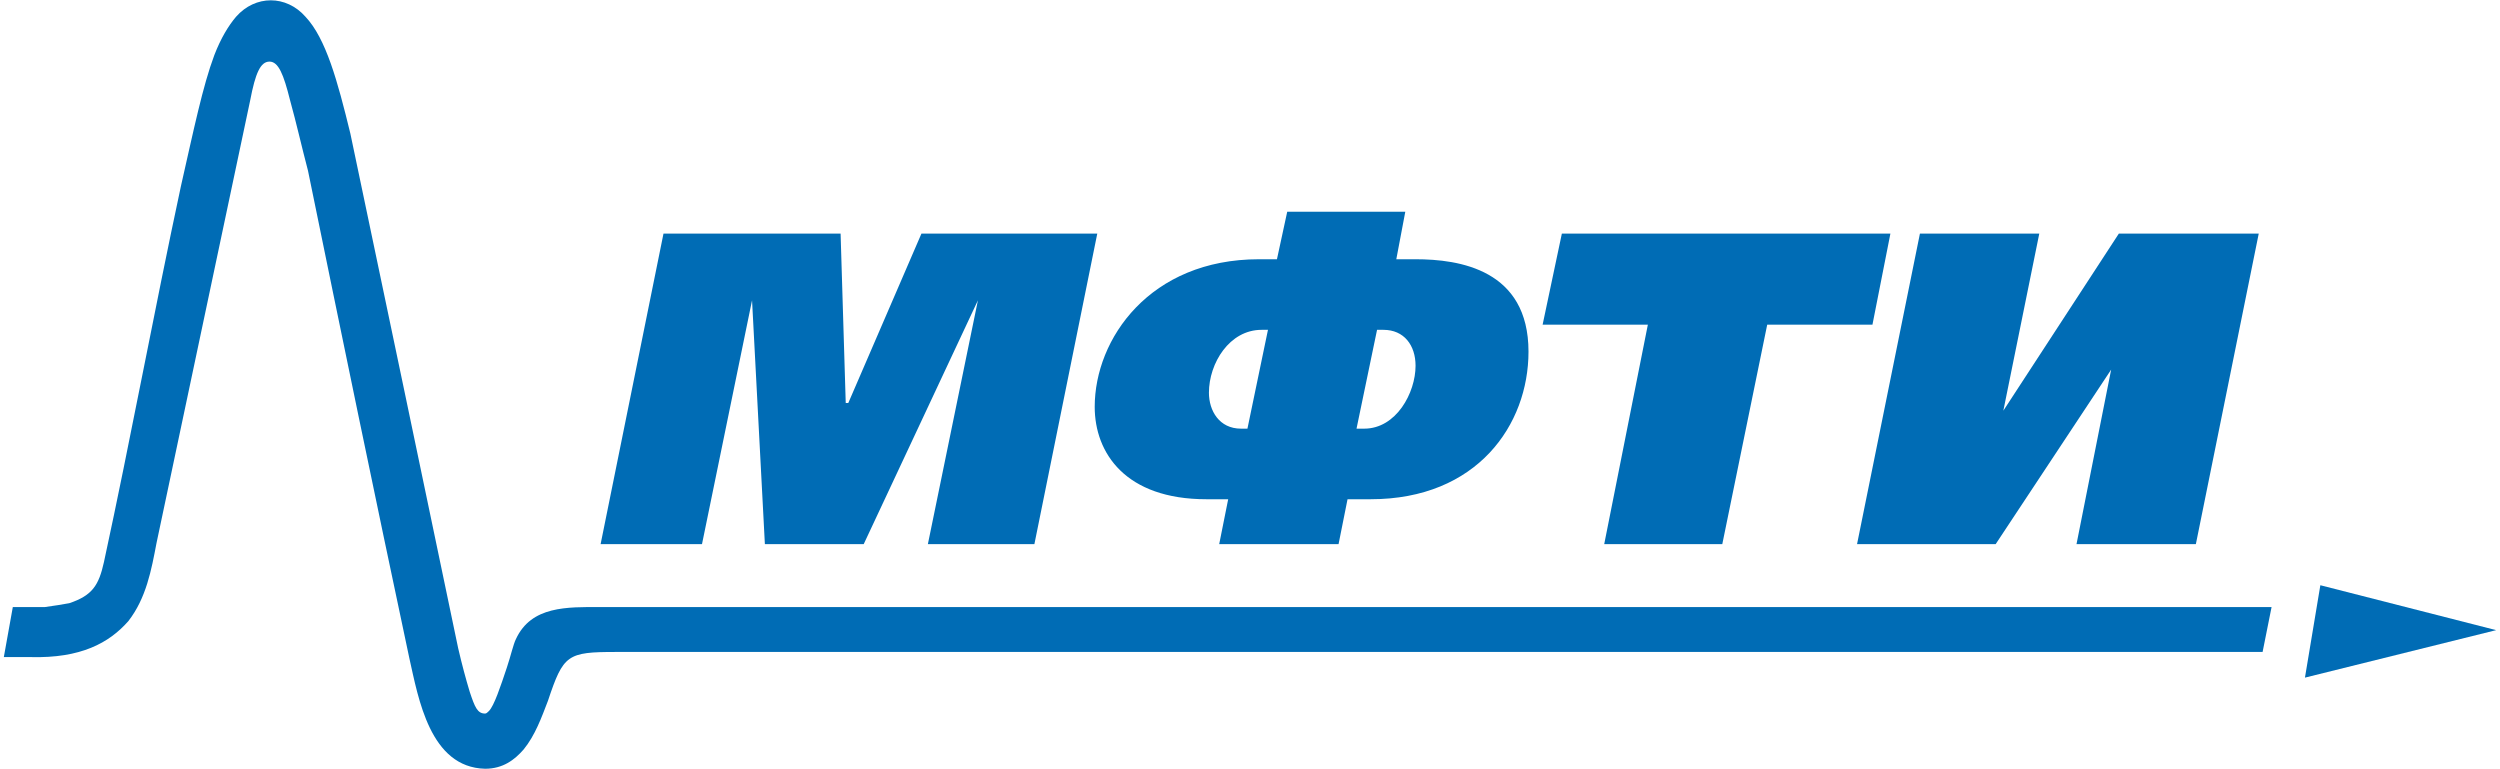
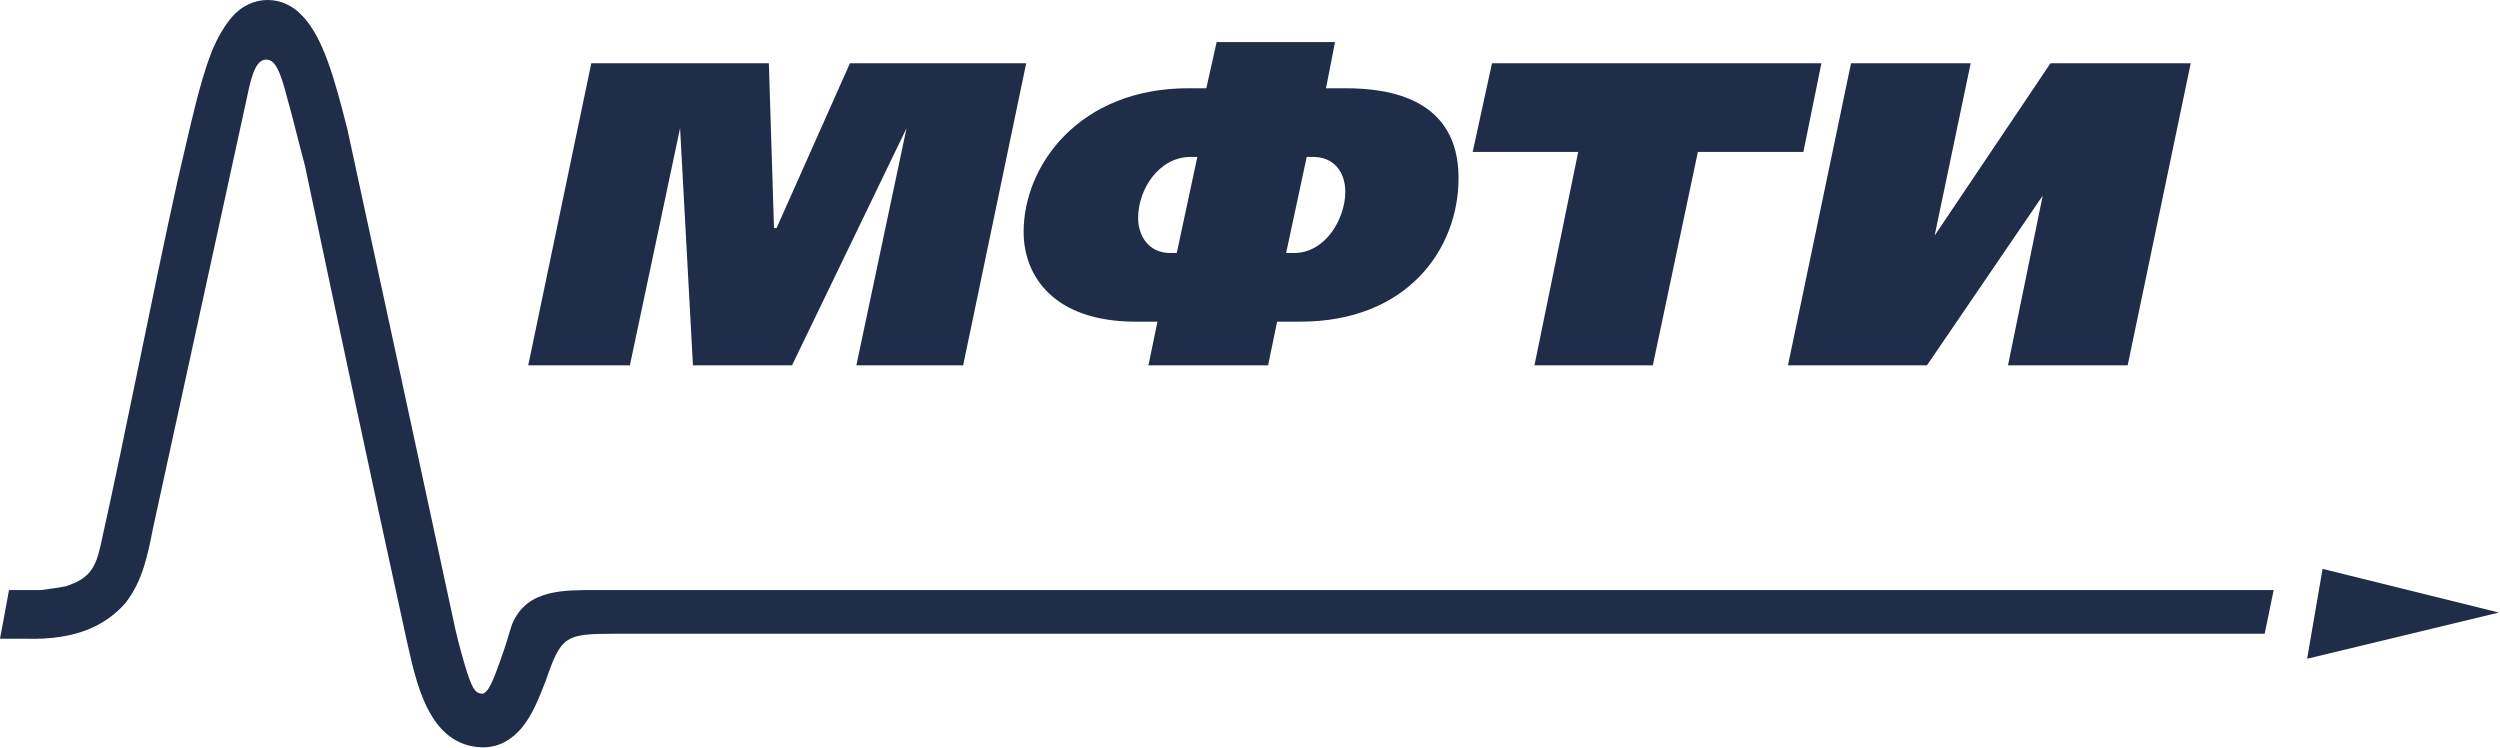
- <svg xmlns="http://www.w3.org/2000/svg" xml:space="preserve" width="2000px" height="615px" version="1.1" style="shape-rendering:geometricPrecision; text-rendering:geometricPrecision; image-rendering:optimizeQuality; fill-rule:evenodd; clip-rule:evenodd" viewBox="0 0 1942 599">
-   <defs>
-     <style type="text/css">
-    
-     .fil0 {fill:#006CB5;fill-rule:nonzero}
-    
-   </style>
-   </defs>
-   <g id="Слой_x0020_1">
-     <g id="_2513402823872">
-       <path class="fil0" d="M947 424l7 -35 -17 0c-63,0 -87,-36 -87,-72 0,-53 43,-115 128,-115l14 0 8 -37 92 0 -7 37 15 0c34,0 88,8 88,72 0,57 -40,115 -123,115l-18 0 -7 35 -93 0zm113 -90c25,0 40,-28 40,-49 0,-16 -9,-28 -25,-28l-5 0 -16 77 6 0zm-80 -77c-25,0 -41,26 -41,49 0,14 8,28 25,28l5 0 16 -77 -5 0z" />
-       <polygon class="fil0" points="1586,182 1558,320 1648,182 1757,182 1708,424 1615,424 1642,288 1552,424 1444,424 1493,182 " />
-       <polygon class="fil0" points="1470,182 1456,253 1374,253 1339,424 1247,424 1281,253 1199,253 1214,182 " />
-       <polygon class="fil0" points="652,182 656,314 658,314 715,182 852,182 803,424 720,424 759,234 670,424 593,424 583,234 544,424 465,424 514,182 " />
-       <g>
-         <path class="fil0" d="M7 473c8,0 17,0 25,0 7,-1 14,-2 19,-3 18,-6 23,-14 27,-32 21,-97 39,-195 60,-293 10,-44 17,-78 26,-102 5,-13 11,-23 17,-30 15,-17 39,-17 54,0 16,17 25,50 35,91 28,133 56,267 84,401 3,13 6,24 9,34 4,12 6,17 12,17 1,0 2,-1 3,-2 4,-4 9,-19 14,-34 3,-9 5,-18 7,-22 12,-26 40,-25 66,-25l1302 0 -7 35 -1283 0c-38,0 -41,2 -53,38 -5,13 -10,27 -19,38 -7,8 -16,15 -30,15 -43,-1 -52,-55 -59,-86 -27,-127 -53,-253 -79,-380 -5,-19 -9,-37 -14,-55 -5,-20 -9,-30 -16,-30 -7,0 -11,9 -15,30l-73 345c-4,21 -8,43 -22,61 -15,17 -37,29 -76,28 -2,0 -19,0 -21,0l7 -39z" />
-         <polygon class="fil0" points="1793,528 1805,456 1942,491 " />
-       </g>
-     </g>
-   </g>
+ <svg xmlns="http://www.w3.org/2000/svg" width="107" height="32" viewBox="0 0 107 32" fill="none">
+   <path d="M49.153 15.637L49.539 13.767H48.602C45.133 13.767 43.811 11.844 43.811 9.921C43.811 7.09 46.179 3.777 50.86 3.777H51.631L52.072 1.801H57.139L56.753 3.777H57.579C59.452 3.777 62.426 4.205 62.426 7.624C62.426 10.669 60.223 13.767 55.652 13.767H54.66L54.275 15.637H49.153ZM55.376 10.829C56.753 10.829 57.579 9.333 57.579 8.211C57.579 7.357 57.084 6.716 56.203 6.716H55.927L55.046 10.829H55.376ZM50.971 6.716C49.594 6.716 48.712 8.105 48.712 9.333C48.712 10.081 49.153 10.829 50.089 10.829H50.365L51.246 6.716H50.971Z" fill="#1F2D48" />
+   <path d="M84.345 2.709L82.803 10.081L87.76 2.709H93.763L91.064 15.637H85.942L87.429 8.372L82.473 15.637H76.525L79.224 2.709H84.345Z" fill="#1F2D48" />
+   <path d="M77.956 2.709L77.185 6.502H72.669L70.741 15.637H65.675L67.547 6.502H63.031L63.857 2.709H77.956Z" fill="#1F2D48" />
+   <path d="M32.907 2.709L33.127 9.761H33.237L36.377 2.709H43.921L41.223 15.637H36.652L38.8 5.487L33.898 15.637H29.658L29.107 5.487L26.959 15.637H22.608L25.307 2.709H32.907Z" fill="#1F2D48" />
+   <path d="M0.386 25.255C0.826 25.255 1.322 25.255 1.762 25.255C2.148 25.202 2.533 25.149 2.809 25.095C3.8 24.775 4.075 24.347 4.296 23.386C5.452 18.204 6.443 12.968 7.6 7.733C8.151 5.382 8.536 3.566 9.032 2.284C9.307 1.589 9.638 1.055 9.968 0.681C10.794 -0.227 12.116 -0.227 12.942 0.681C13.823 1.589 14.319 3.352 14.87 5.543C16.412 12.648 17.954 19.806 19.496 26.965C19.661 27.659 19.826 28.247 19.991 28.781C20.212 29.422 20.322 29.689 20.652 29.689C20.707 29.689 20.762 29.636 20.817 29.583C21.038 29.369 21.313 28.568 21.588 27.766C21.754 27.285 21.864 26.805 21.974 26.591C22.635 25.202 24.177 25.255 25.609 25.255H97.313L96.928 27.125H26.27C24.177 27.125 24.012 27.232 23.351 29.155C23.075 29.85 22.8 30.598 22.304 31.185C21.919 31.613 21.423 31.987 20.652 31.987C18.284 31.933 17.788 29.048 17.403 27.392C15.916 20.608 14.484 13.877 13.052 7.092C12.777 6.077 12.556 5.115 12.281 4.154C12.006 3.085 11.786 2.551 11.4 2.551C11.014 2.551 10.794 3.032 10.574 4.154L6.554 22.584C6.333 23.706 6.113 24.881 5.342 25.843C4.516 26.751 3.304 27.392 1.157 27.339C1.046 27.339 0.11 27.339 0 27.339L0.386 25.255Z" fill="#1F2D48" />
+   <path d="M98.745 28.194L99.406 24.348L106.951 26.217L98.745 28.194Z" fill="#1F2D48" />
</svg>
